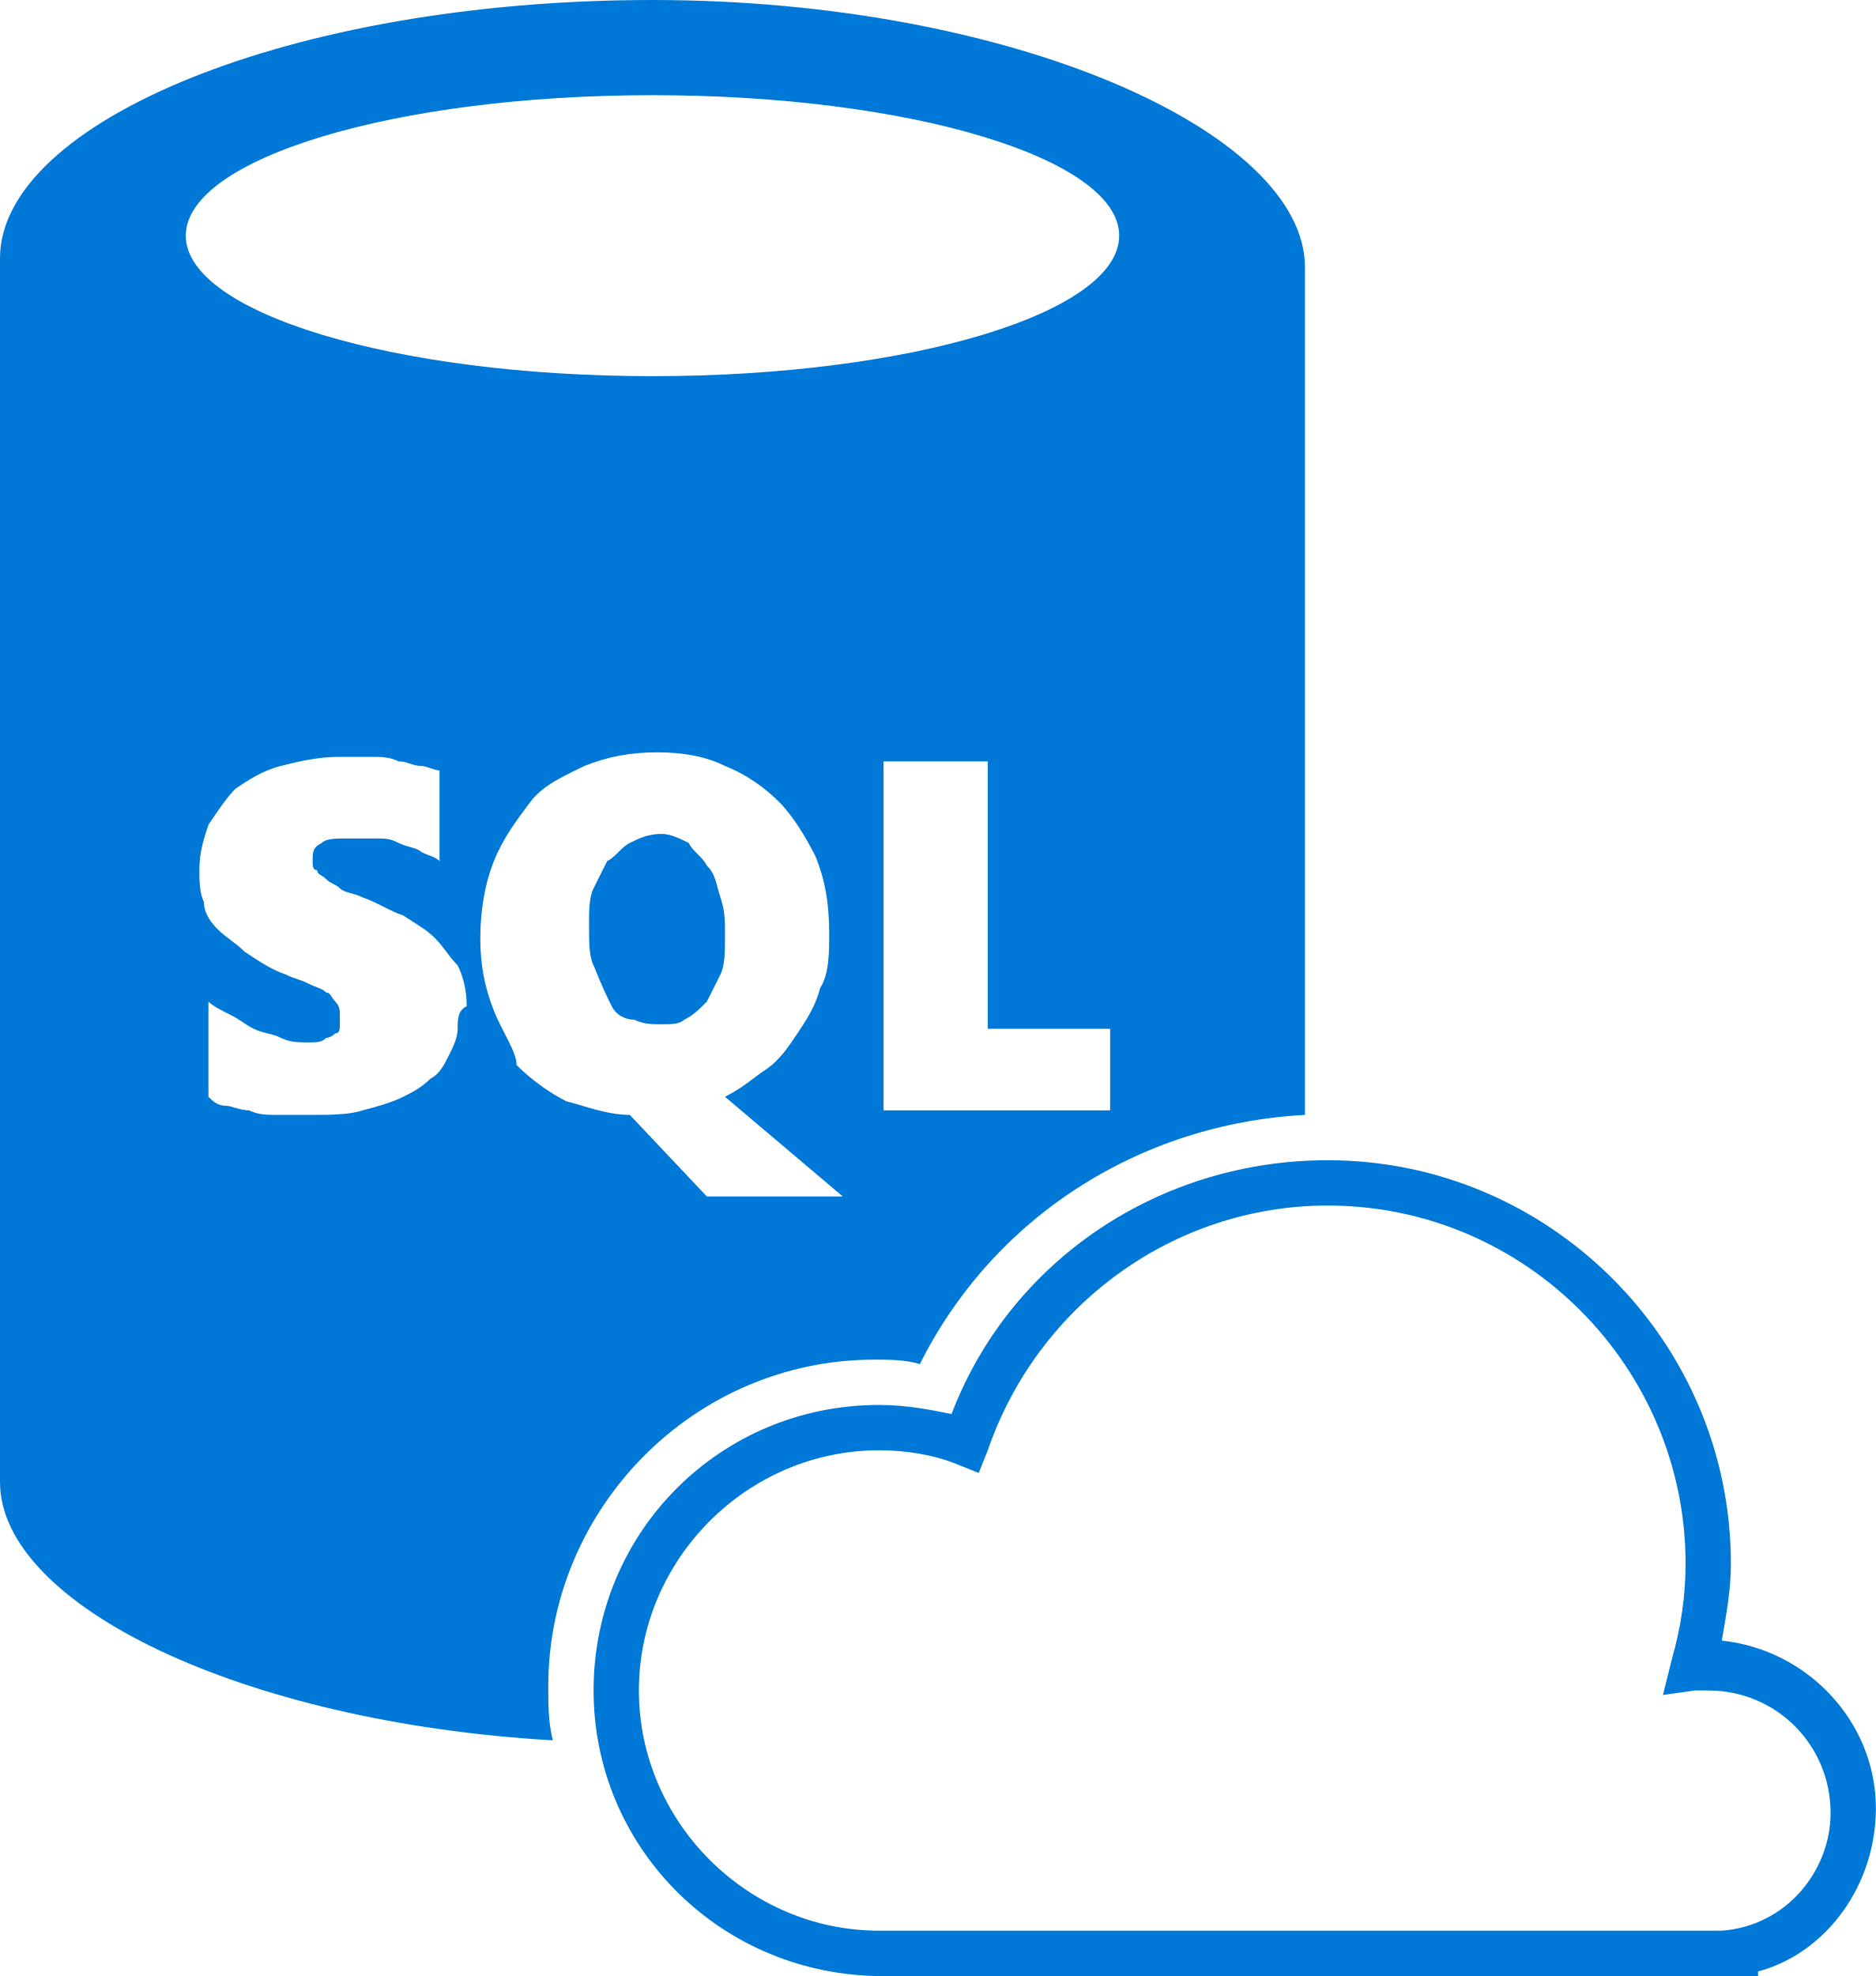
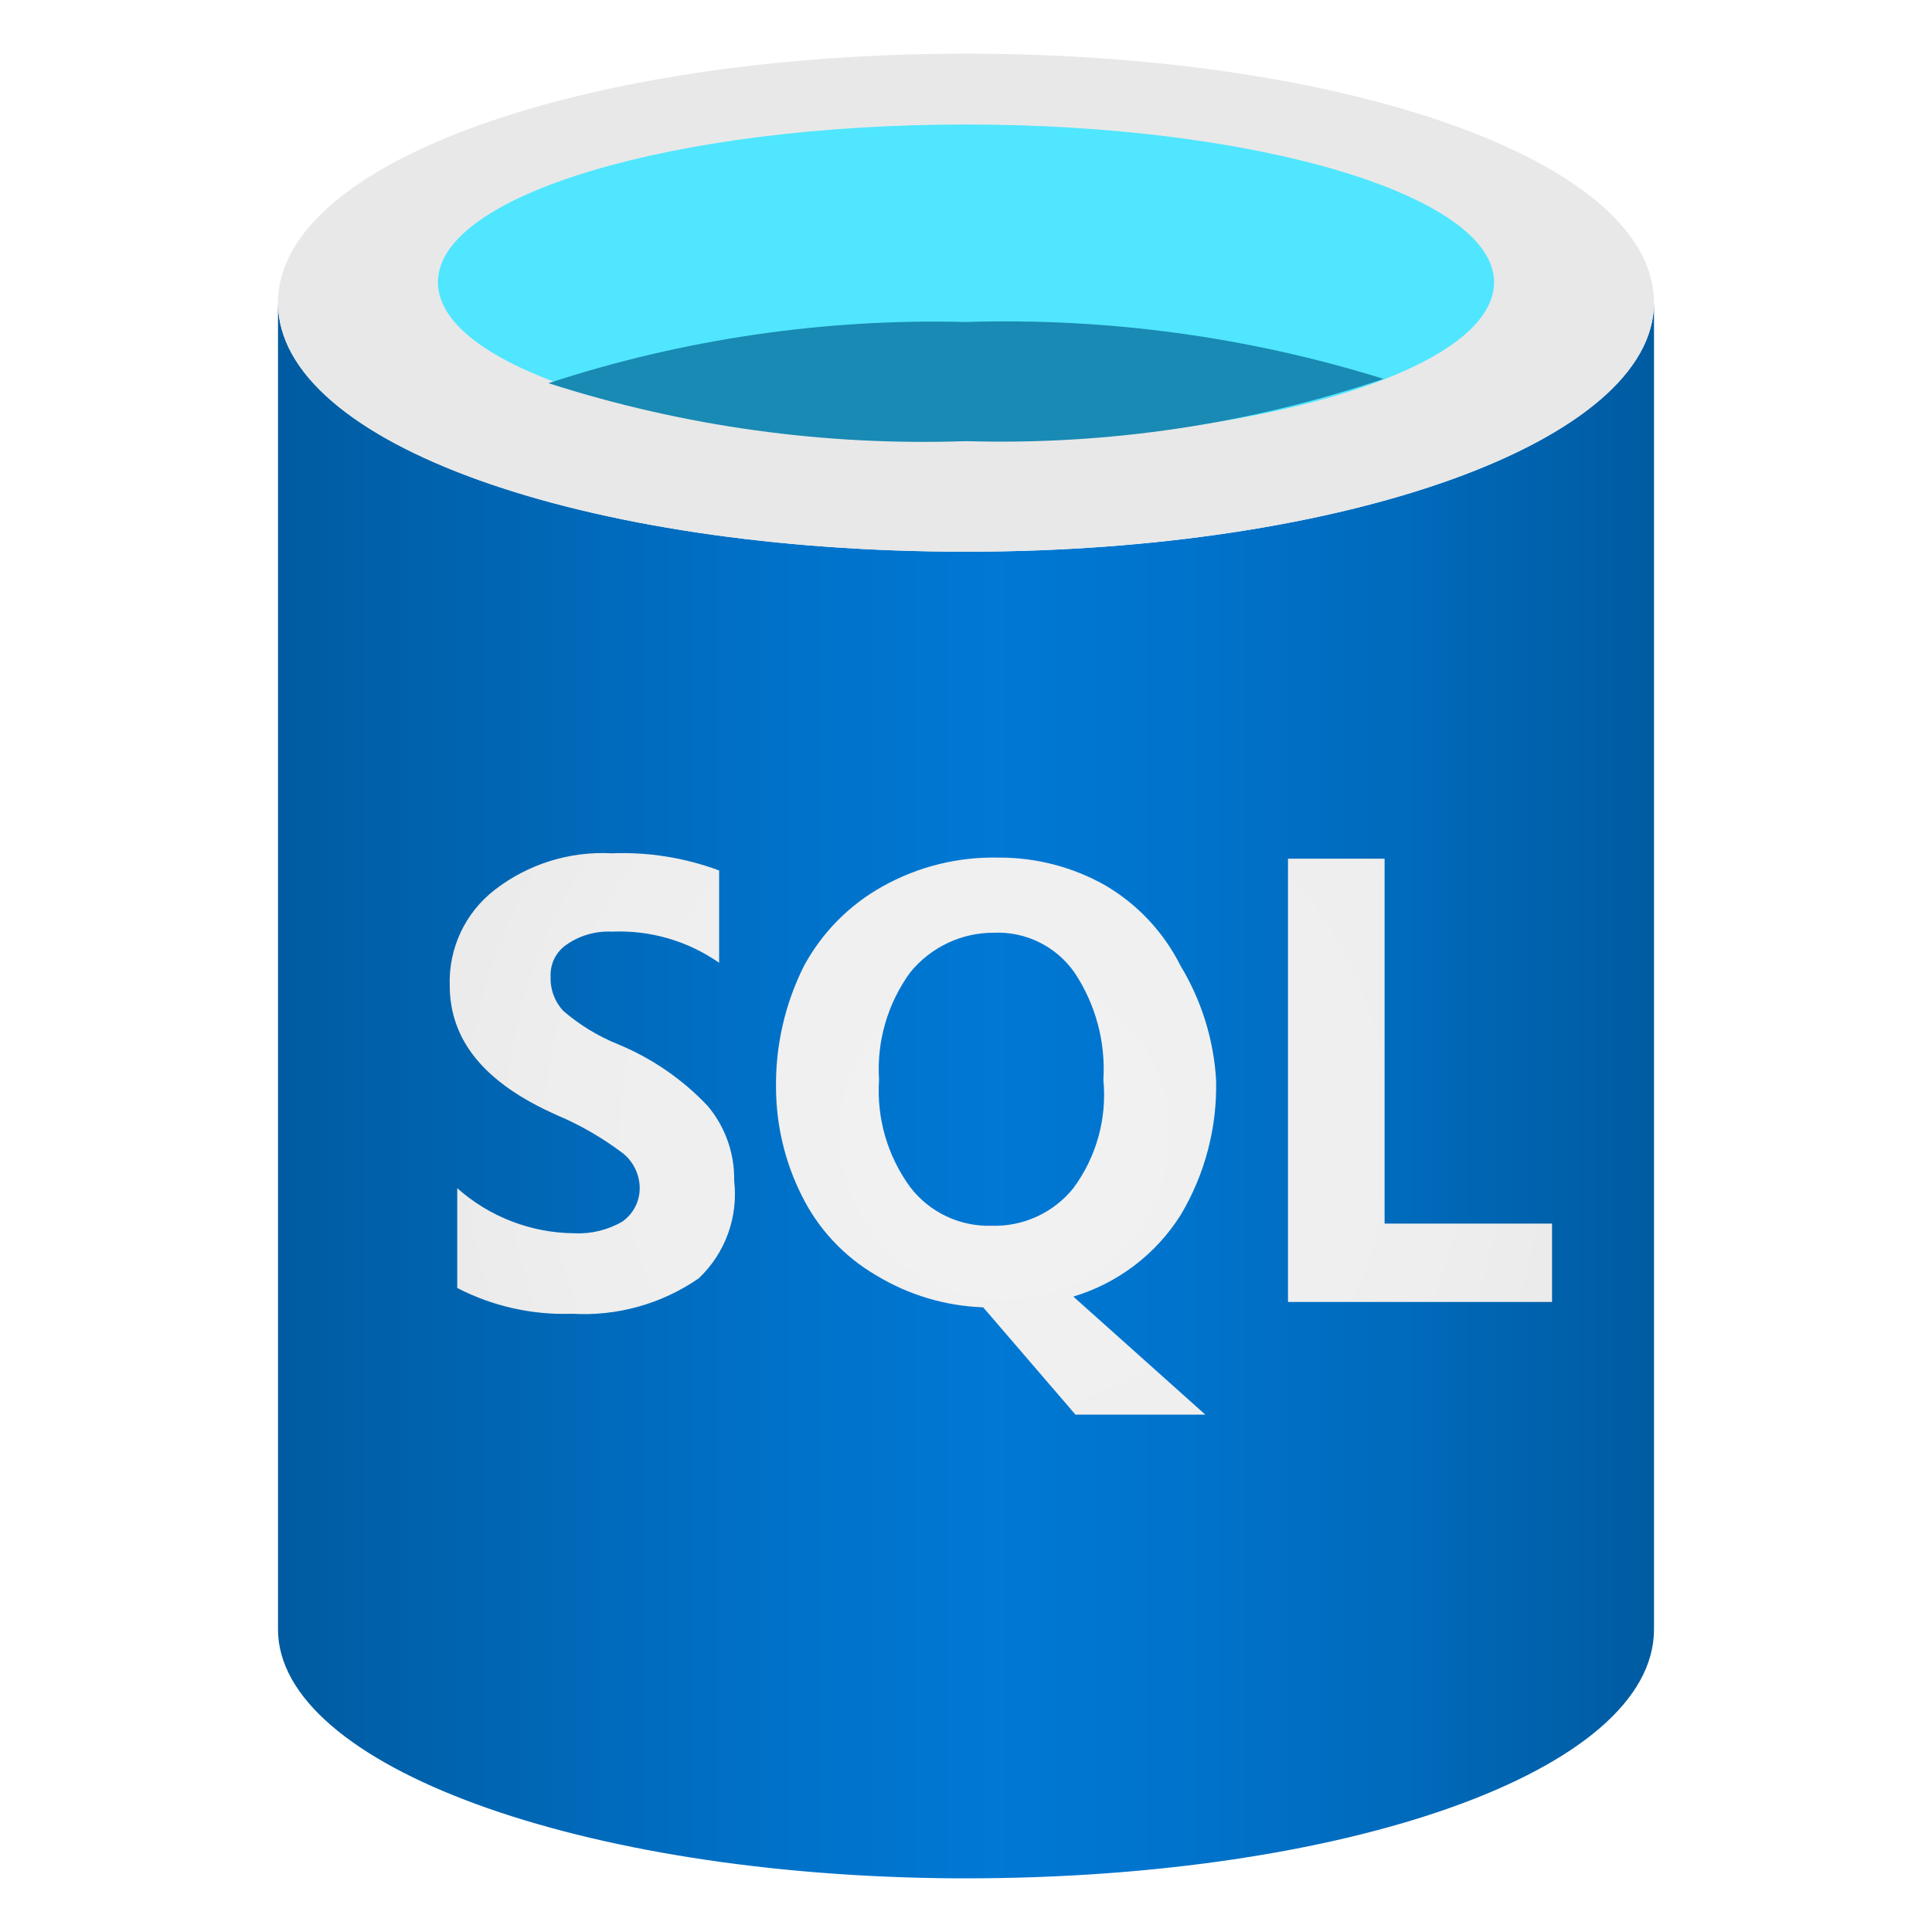
- <svg xmlns="http://www.w3.org/2000/svg" version="1.0" x="0px" y="0px" viewBox="0 0 41.4 43.6" enable-background="new 0 0 152 117.5" xml:space="preserve" id="svg18" width="41.4" height="43.6">
-   <defs id="defs22" />
-   <g id="Layer_1" transform="translate(-55.3,-36.9)">
-     <g id="Azure">
- 	</g>
-   </g>
-   <g id="paths" transform="translate(-55.3,-36.9)">
-     <g id="Access_control">
- 	</g>
-     <g id="Azure_active_directory">
- 	</g>
-     <g id="API_Management">
- 	</g>
-     <g id="Azure_automation">
- 	</g>
-     <g id="Azure_SQL_database">
-       <g id="g14">
-         <path d="m 68.8,59.1 c 0.1,0.2 0.3,0.3 0.5,0.3 0.2,0.1 0.4,0.1 0.6,0.1 0.2,0 0.4,0 0.5,-0.1 0.2,-0.1 0.3,-0.2 0.5,-0.4 0.1,-0.2 0.2,-0.4 0.3,-0.6 0.1,-0.2 0.1,-0.5 0.1,-0.9 0,-0.3 0,-0.5 -0.1,-0.8 -0.1,-0.3 -0.1,-0.5 -0.3,-0.7 -0.1,-0.2 -0.3,-0.3 -0.4,-0.5 -0.2,-0.1 -0.4,-0.2 -0.6,-0.2 -0.3,0 -0.5,0.1 -0.7,0.2 -0.2,0.1 -0.3,0.3 -0.5,0.4 -0.1,0.2 -0.2,0.4 -0.3,0.6 -0.1,0.2 -0.1,0.5 -0.1,0.8 0,0.4 0,0.7 0.1,0.9 0.2,0.5 0.3,0.7 0.4,0.9 z" id="path8" style="fill:#0078d7" />
-         <path d="m 74.6,66.9 c 0.3,0 0.7,0 1,0.1 1.6,-3.2 4.8,-5.3 8.5,-5.5 V 42.8 c 0,-3 -6.5,-5.9 -14.4,-5.9 -8,0 -14.4,2.7 -14.4,5.7 v 27 c 0,2.7 5.3,5.3 12.2,5.7 -0.1,-0.4 -0.1,-0.8 -0.1,-1.2 0,-3.9 3.2,-7.2 7.2,-7.2 z m 5.2,-5.5 h -5 v -7.7 h 2.3 v 5.9 h 2.7 z M 69.7,39 c 5.7,0 10.3,1.4 10.3,3.1 0,1.7 -4.6,3.1 -10.3,3.1 C 64,45.2 59.4,43.8 59.4,42.1 59.4,40.4 64,39 69.7,39 Z m -4.3,20.6 c 0,0.2 -0.1,0.4 -0.2,0.6 -0.1,0.2 -0.2,0.4 -0.4,0.5 -0.2,0.2 -0.4,0.3 -0.6,0.4 -0.2,0.1 -0.5,0.2 -0.9,0.3 -0.3,0.1 -0.7,0.1 -1.2,0.1 -0.2,0 -0.5,0 -0.7,0 -0.2,0 -0.4,0 -0.6,-0.1 -0.2,0 -0.4,-0.1 -0.5,-0.1 -0.2,0 -0.3,-0.1 -0.4,-0.2 V 59 c 0.1,0.1 0.3,0.2 0.5,0.3 0.2,0.1 0.3,0.2 0.5,0.3 0.2,0.1 0.4,0.1 0.6,0.2 0.2,0.1 0.4,0.1 0.6,0.1 0.2,0 0.3,0 0.4,-0.1 0.1,0 0.2,-0.1 0.2,-0.1 0.1,0 0.1,-0.1 0.1,-0.2 0,-0.1 0,-0.1 0,-0.2 0,-0.1 0,-0.2 -0.1,-0.3 -0.1,-0.1 -0.1,-0.2 -0.2,-0.2 -0.1,-0.1 -0.2,-0.1 -0.4,-0.2 -0.2,-0.1 -0.3,-0.1 -0.5,-0.2 -0.3,-0.1 -0.6,-0.3 -0.9,-0.5 -0.2,-0.2 -0.4,-0.3 -0.6,-0.5 -0.2,-0.2 -0.3,-0.4 -0.3,-0.6 -0.1,-0.2 -0.1,-0.5 -0.1,-0.7 0,-0.4 0.1,-0.7 0.2,-1 0.2,-0.3 0.4,-0.6 0.6,-0.8 0.3,-0.2 0.6,-0.4 1,-0.5 0.4,-0.1 0.8,-0.2 1.3,-0.2 0.3,0 0.5,0 0.7,0 0.2,0 0.4,0 0.6,0.1 0.2,0 0.3,0.1 0.5,0.1 0.1,0 0.3,0.1 0.4,0.1 v 2 c -0.1,-0.1 -0.2,-0.1 -0.4,-0.2 -0.1,-0.1 -0.3,-0.1 -0.5,-0.2 -0.2,-0.1 -0.3,-0.1 -0.5,-0.1 -0.2,0 -0.4,0 -0.6,0 -0.3,0 -0.5,0 -0.6,0.1 -0.2,0.1 -0.2,0.2 -0.2,0.4 0,0.1 0,0.2 0.1,0.2 0,0.1 0.1,0.1 0.2,0.2 0.1,0.1 0.2,0.1 0.3,0.2 0.1,0.1 0.3,0.1 0.5,0.2 0.3,0.1 0.6,0.3 0.9,0.4 0.3,0.2 0.5,0.3 0.7,0.5 0.2,0.2 0.3,0.4 0.5,0.6 0.1,0.2 0.2,0.5 0.2,0.9 -0.2,0.1 -0.2,0.3 -0.2,0.5 z m 0.8,-0.4 c -0.2,-0.5 -0.3,-1 -0.3,-1.6 0,-0.6 0.1,-1.2 0.3,-1.7 0.2,-0.5 0.5,-0.9 0.8,-1.3 0.3,-0.4 0.8,-0.6 1.2,-0.8 0.5,-0.2 1,-0.3 1.6,-0.3 0.6,0 1.1,0.1 1.5,0.3 0.5,0.2 0.9,0.5 1.2,0.8 0.3,0.3 0.6,0.8 0.8,1.2 0.2,0.5 0.3,1 0.3,1.7 0,0.4 0,0.9 -0.2,1.2 -0.1,0.4 -0.3,0.7 -0.5,1 -0.2,0.3 -0.4,0.6 -0.7,0.8 -0.3,0.2 -0.5,0.4 -0.9,0.6 l 2.6,2.2 h -3 l -1.7,-1.8 c -0.5,0 -1,-0.2 -1.4,-0.3 -0.4,-0.2 -0.8,-0.5 -1.1,-0.8 0,-0.3 -0.3,-0.7 -0.5,-1.2 z" id="path10" style="fill:#0078d7" />
-         <path d="m 96.7,76.8 c 0,-1.9 -1.5,-3.5 -3.4,-3.7 0.1,-0.6 0.2,-1.1 0.2,-1.7 0,-4.9 -4,-8.9 -8.9,-8.9 -3.7,0 -7,2.2 -8.3,5.6 -0.5,-0.1 -1,-0.2 -1.6,-0.2 -3.5,0 -6.3,2.8 -6.3,6.3 0,3.4 2.7,6.2 6.2,6.3 h 18.8 0.7 v -0.1 c 1.5,-0.4 2.6,-1.9 2.6,-3.6 z m -3.4,2.7 H 74.7 c -2.9,0 -5.3,-2.4 -5.3,-5.3 0,-2.9 2.4,-5.3 5.3,-5.3 0.6,0 1.2,0.1 1.7,0.3 l 0.5,0.2 0.2,-0.5 c 1.1,-3.2 4.1,-5.4 7.5,-5.4 4.4,0 7.9,3.6 7.9,7.9 0,0.7 -0.1,1.4 -0.3,2.1 l -0.2,0.8 0.7,-0.1 c 0.1,0 0.2,0 0.3,0 1.5,0 2.7,1.2 2.7,2.7 0,1.3 -1,2.5 -2.4,2.6 z" id="path12" style="fill:#0078d7" />
-       </g>
-     </g>
-   </g>
+ <svg xmlns="http://www.w3.org/2000/svg" id="a96792b7-ce28-4ca3-9767-4e065ef4820f" width="18" height="18" viewBox="0 0 18 18">
+   <defs>
+     <linearGradient id="ef16bf9d-a8b6-4181-b6cd-66fc5203f956" x1="2.59" y1="10.16" x2="15.41" y2="10.16" gradientUnits="userSpaceOnUse">
+       <stop offset="0" stop-color="#005ba1" />
+       <stop offset="0.07" stop-color="#0060a9" />
+       <stop offset="0.36" stop-color="#0071c8" />
+       <stop offset="0.52" stop-color="#0078d4" />
+       <stop offset="0.64" stop-color="#0074cd" />
+       <stop offset="0.82" stop-color="#006abb" />
+       <stop offset="1" stop-color="#005ba1" />
+     </linearGradient>
+     <radialGradient id="bf3846c3-4d74-4743-ab9a-f334c248bd92" cx="9.36" cy="10.57" r="7.07" gradientUnits="userSpaceOnUse">
+       <stop offset="0" stop-color="#f2f2f2" />
+       <stop offset="0.58" stop-color="#eee" />
+       <stop offset="1" stop-color="#e6e6e6" />
+     </radialGradient>
+   </defs>
+   <path d="M9,5.14c-3.54,0-6.41-1-6.41-2.32V15.18c0,1.27,2.82,2.3,6.32,2.32H9c3.54,0,6.41-1,6.41-2.32V2.82C15.41,4.11,12.54,5.14,9,5.14Z" fill="url(#ef16bf9d-a8b6-4181-b6cd-66fc5203f956)" />
+   <path d="M15.41,2.82c0,1.29-2.87,2.32-6.41,2.32s-6.41-1-6.41-2.32S5.46.5,9,.5s6.41,1,6.41,2.32" fill="#e8e8e8" />
+   <path d="M13.92,2.63c0,.82-2.21,1.48-4.92,1.48S4.08,3.45,4.08,2.63,6.29,1.16,9,1.16s4.92.66,4.92,1.47" fill="#50e6ff" />
+   <path d="M9,3a11.55,11.55,0,0,0-3.89.57A11.42,11.42,0,0,0,9,4.11a11.15,11.15,0,0,0,3.89-.58A11.84,11.84,0,0,0,9,3Z" fill="#198ab3" />
+   <path d="M12.9,11.4V8H12v4.13h2.46V11.4ZM5.76,9.73a1.83,1.83,0,0,1-.51-.31.44.44,0,0,1-.12-.32.34.34,0,0,1,.15-.3.68.68,0,0,1,.42-.12,1.62,1.62,0,0,1,1,.29V8.11a2.58,2.58,0,0,0-1-.16,1.64,1.64,0,0,0-1.09.34,1.08,1.08,0,0,0-.42.89c0,.51.32.91,1,1.21a2.88,2.88,0,0,1,.62.36.42.42,0,0,1,.15.32.38.38,0,0,1-.16.31.81.81,0,0,1-.45.11,1.66,1.66,0,0,1-1.09-.42V12a2.17,2.17,0,0,0,1.07.24,1.88,1.88,0,0,0,1.18-.33A1.08,1.08,0,0,0,6.84,11a1.05,1.05,0,0,0-.25-.7A2.42,2.42,0,0,0,5.76,9.73ZM11,11.32a2.34,2.34,0,0,0,.33-1.26A2.32,2.32,0,0,0,11,9a1.81,1.81,0,0,0-.7-.75,2,2,0,0,0-1-.26,2.11,2.11,0,0,0-1.08.27A1.86,1.86,0,0,0,7.49,9a2.46,2.46,0,0,0-.26,1.14,2.26,2.26,0,0,0,.24,1,1.76,1.76,0,0,0,.69.74,2.06,2.06,0,0,0,1,.3l.86,1h1.21L10,12.08A1.79,1.79,0,0,0,11,11.32ZM10,11.07a.94.94,0,0,1-.76.35.92.92,0,0,1-.76-.36,1.52,1.52,0,0,1-.29-1,1.53,1.53,0,0,1,.29-1,1,1,0,0,1,.78-.37.87.87,0,0,1,.75.37,1.62,1.62,0,0,1,.27,1A1.46,1.46,0,0,1,10,11.07Z" fill="url(#bf3846c3-4d74-4743-ab9a-f334c248bd92)" />
</svg>
